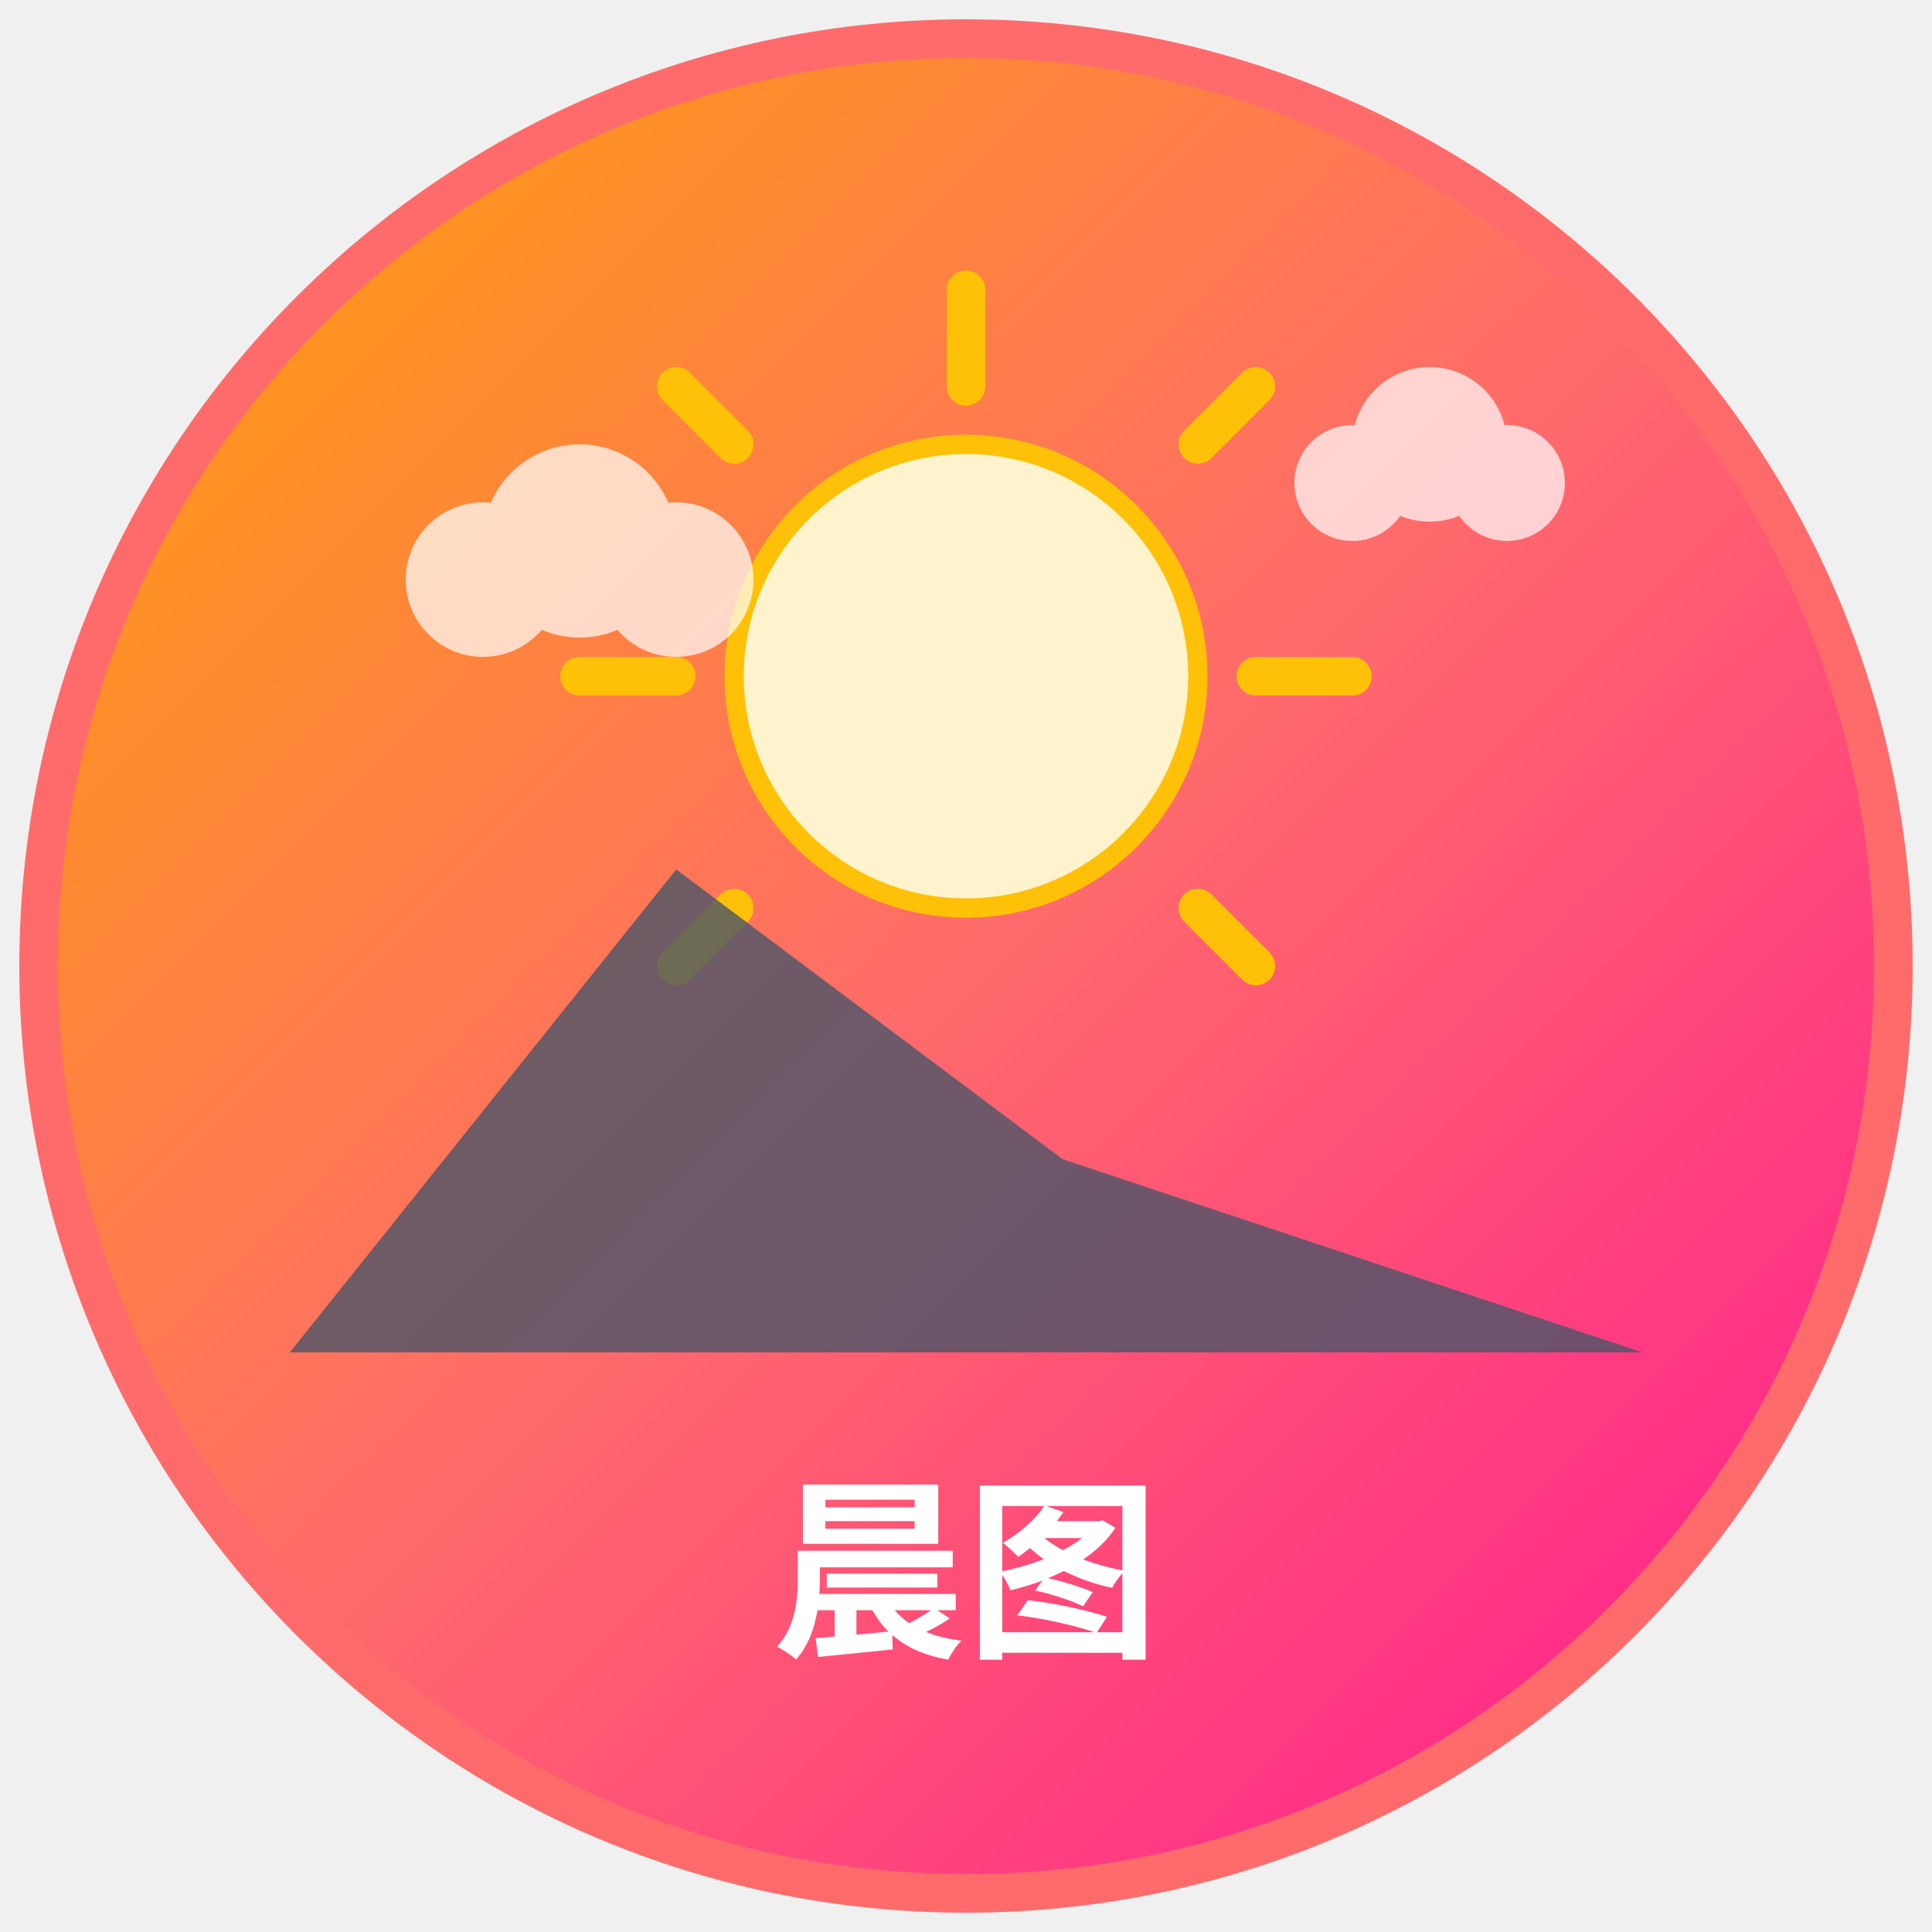
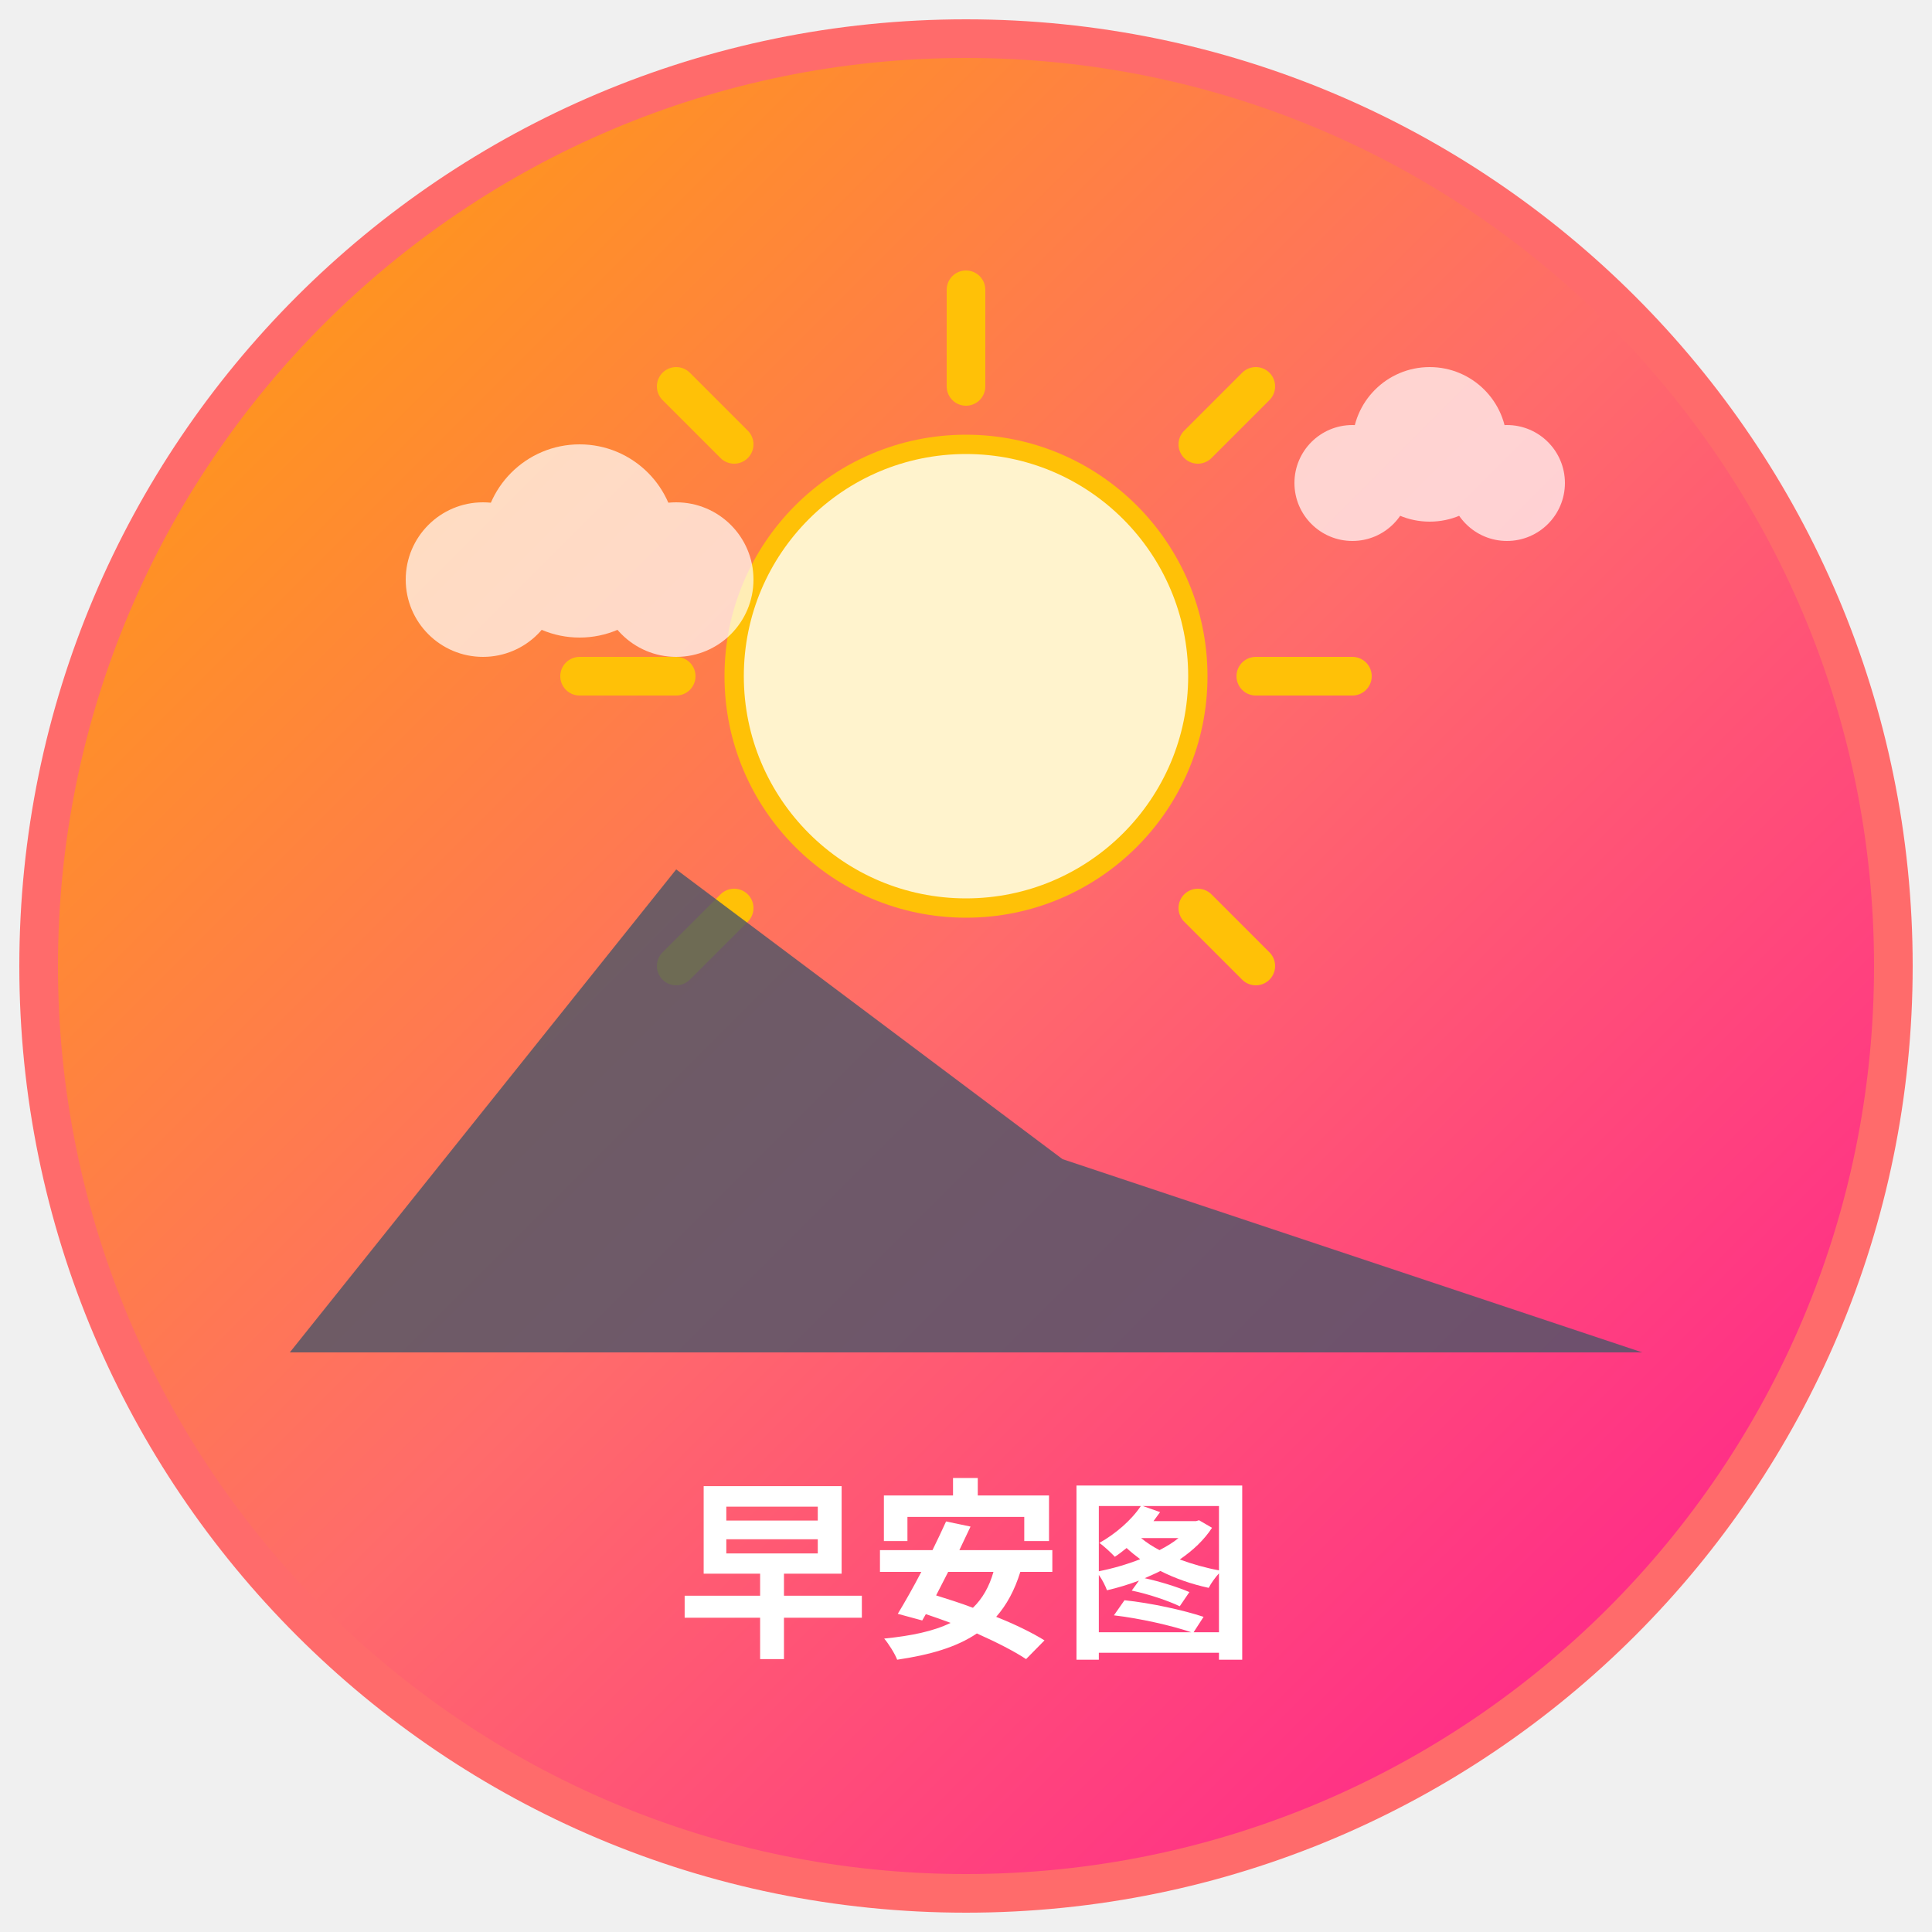
<svg xmlns="http://www.w3.org/2000/svg" viewBox="0 0 100 100" width="100" height="100">
  <circle cx="50" cy="50" r="48" fill="url(#gradient)" stroke="#ff6b6b" stroke-width="2" />
  <defs>
    <linearGradient id="gradient" x1="0%" y1="0%" x2="100%" y2="100%">
      <stop offset="0%" style="stop-color:#ffa500;stop-opacity:1" />
      <stop offset="50%" style="stop-color:#ff6b6b;stop-opacity:1" />
      <stop offset="100%" style="stop-color:#ff1493;stop-opacity:1" />
    </linearGradient>
  </defs>
  <circle cx="50" cy="35" r="12" fill="#fff3cd" stroke="#ffc107" stroke-width="1" />
  <g stroke="#ffc107" stroke-width="2" stroke-linecap="round">
    <line x1="50" y1="15" x2="50" y2="20" />
    <line x1="65" y1="20" x2="62" y2="23" />
    <line x1="70" y1="35" x2="65" y2="35" />
    <line x1="65" y1="50" x2="62" y2="47" />
    <line x1="35" y1="50" x2="38" y2="47" />
    <line x1="30" y1="35" x2="35" y2="35" />
    <line x1="35" y1="20" x2="38" y2="23" />
  </g>
  <polygon points="15,70 35,45 55,60 85,70" fill="#4a5568" opacity="0.8" />
  <g fill="#ffffff" opacity="0.7">
    <circle cx="25" cy="30" r="4" />
    <circle cx="30" cy="28" r="5" />
    <circle cx="35" cy="30" r="4" />
    <circle cx="70" cy="25" r="3" />
    <circle cx="74" cy="23" r="4" />
    <circle cx="78" cy="25" r="3" />
  </g>
-   <text x="50" y="85" text-anchor="middle" font-family="Arial, sans-serif" font-size="10" fill="white" font-weight="bold">晨图</text>
+   <text x="50" y="85" text-anchor="middle" font-family="Arial, sans-serif" font-size="10" fill="white" font-weight="bold">早安图</text>
</svg>
